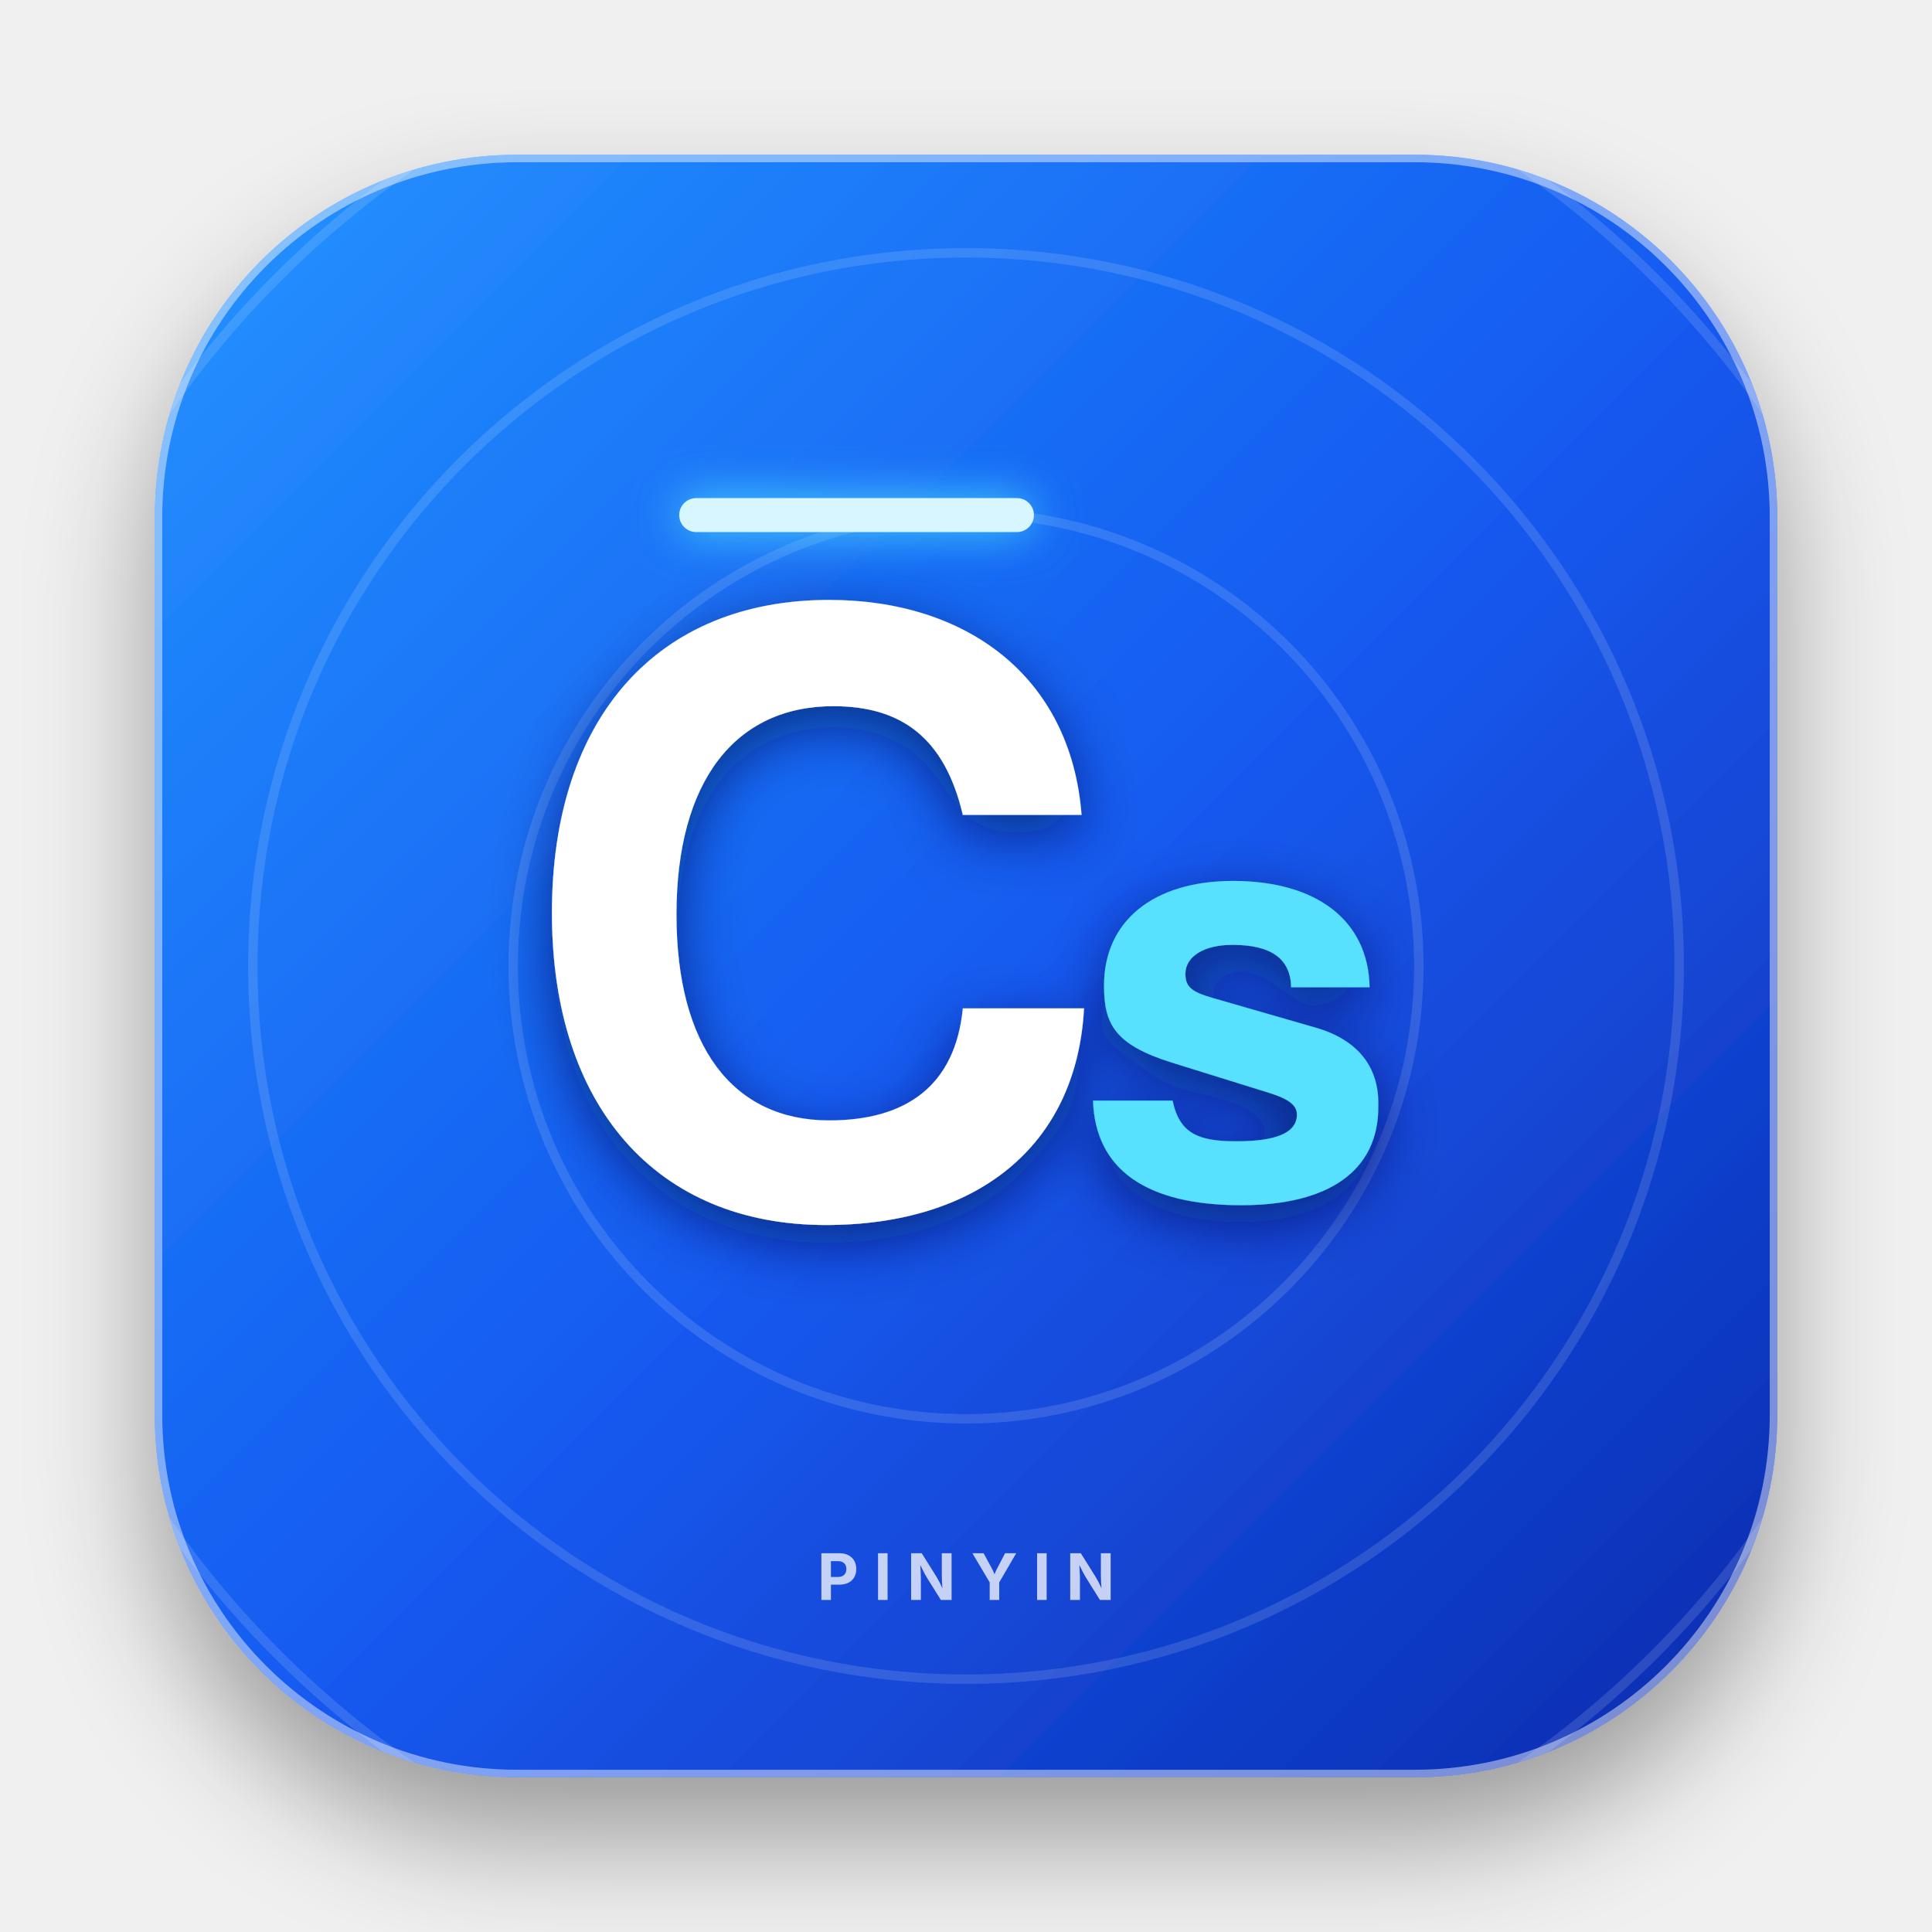
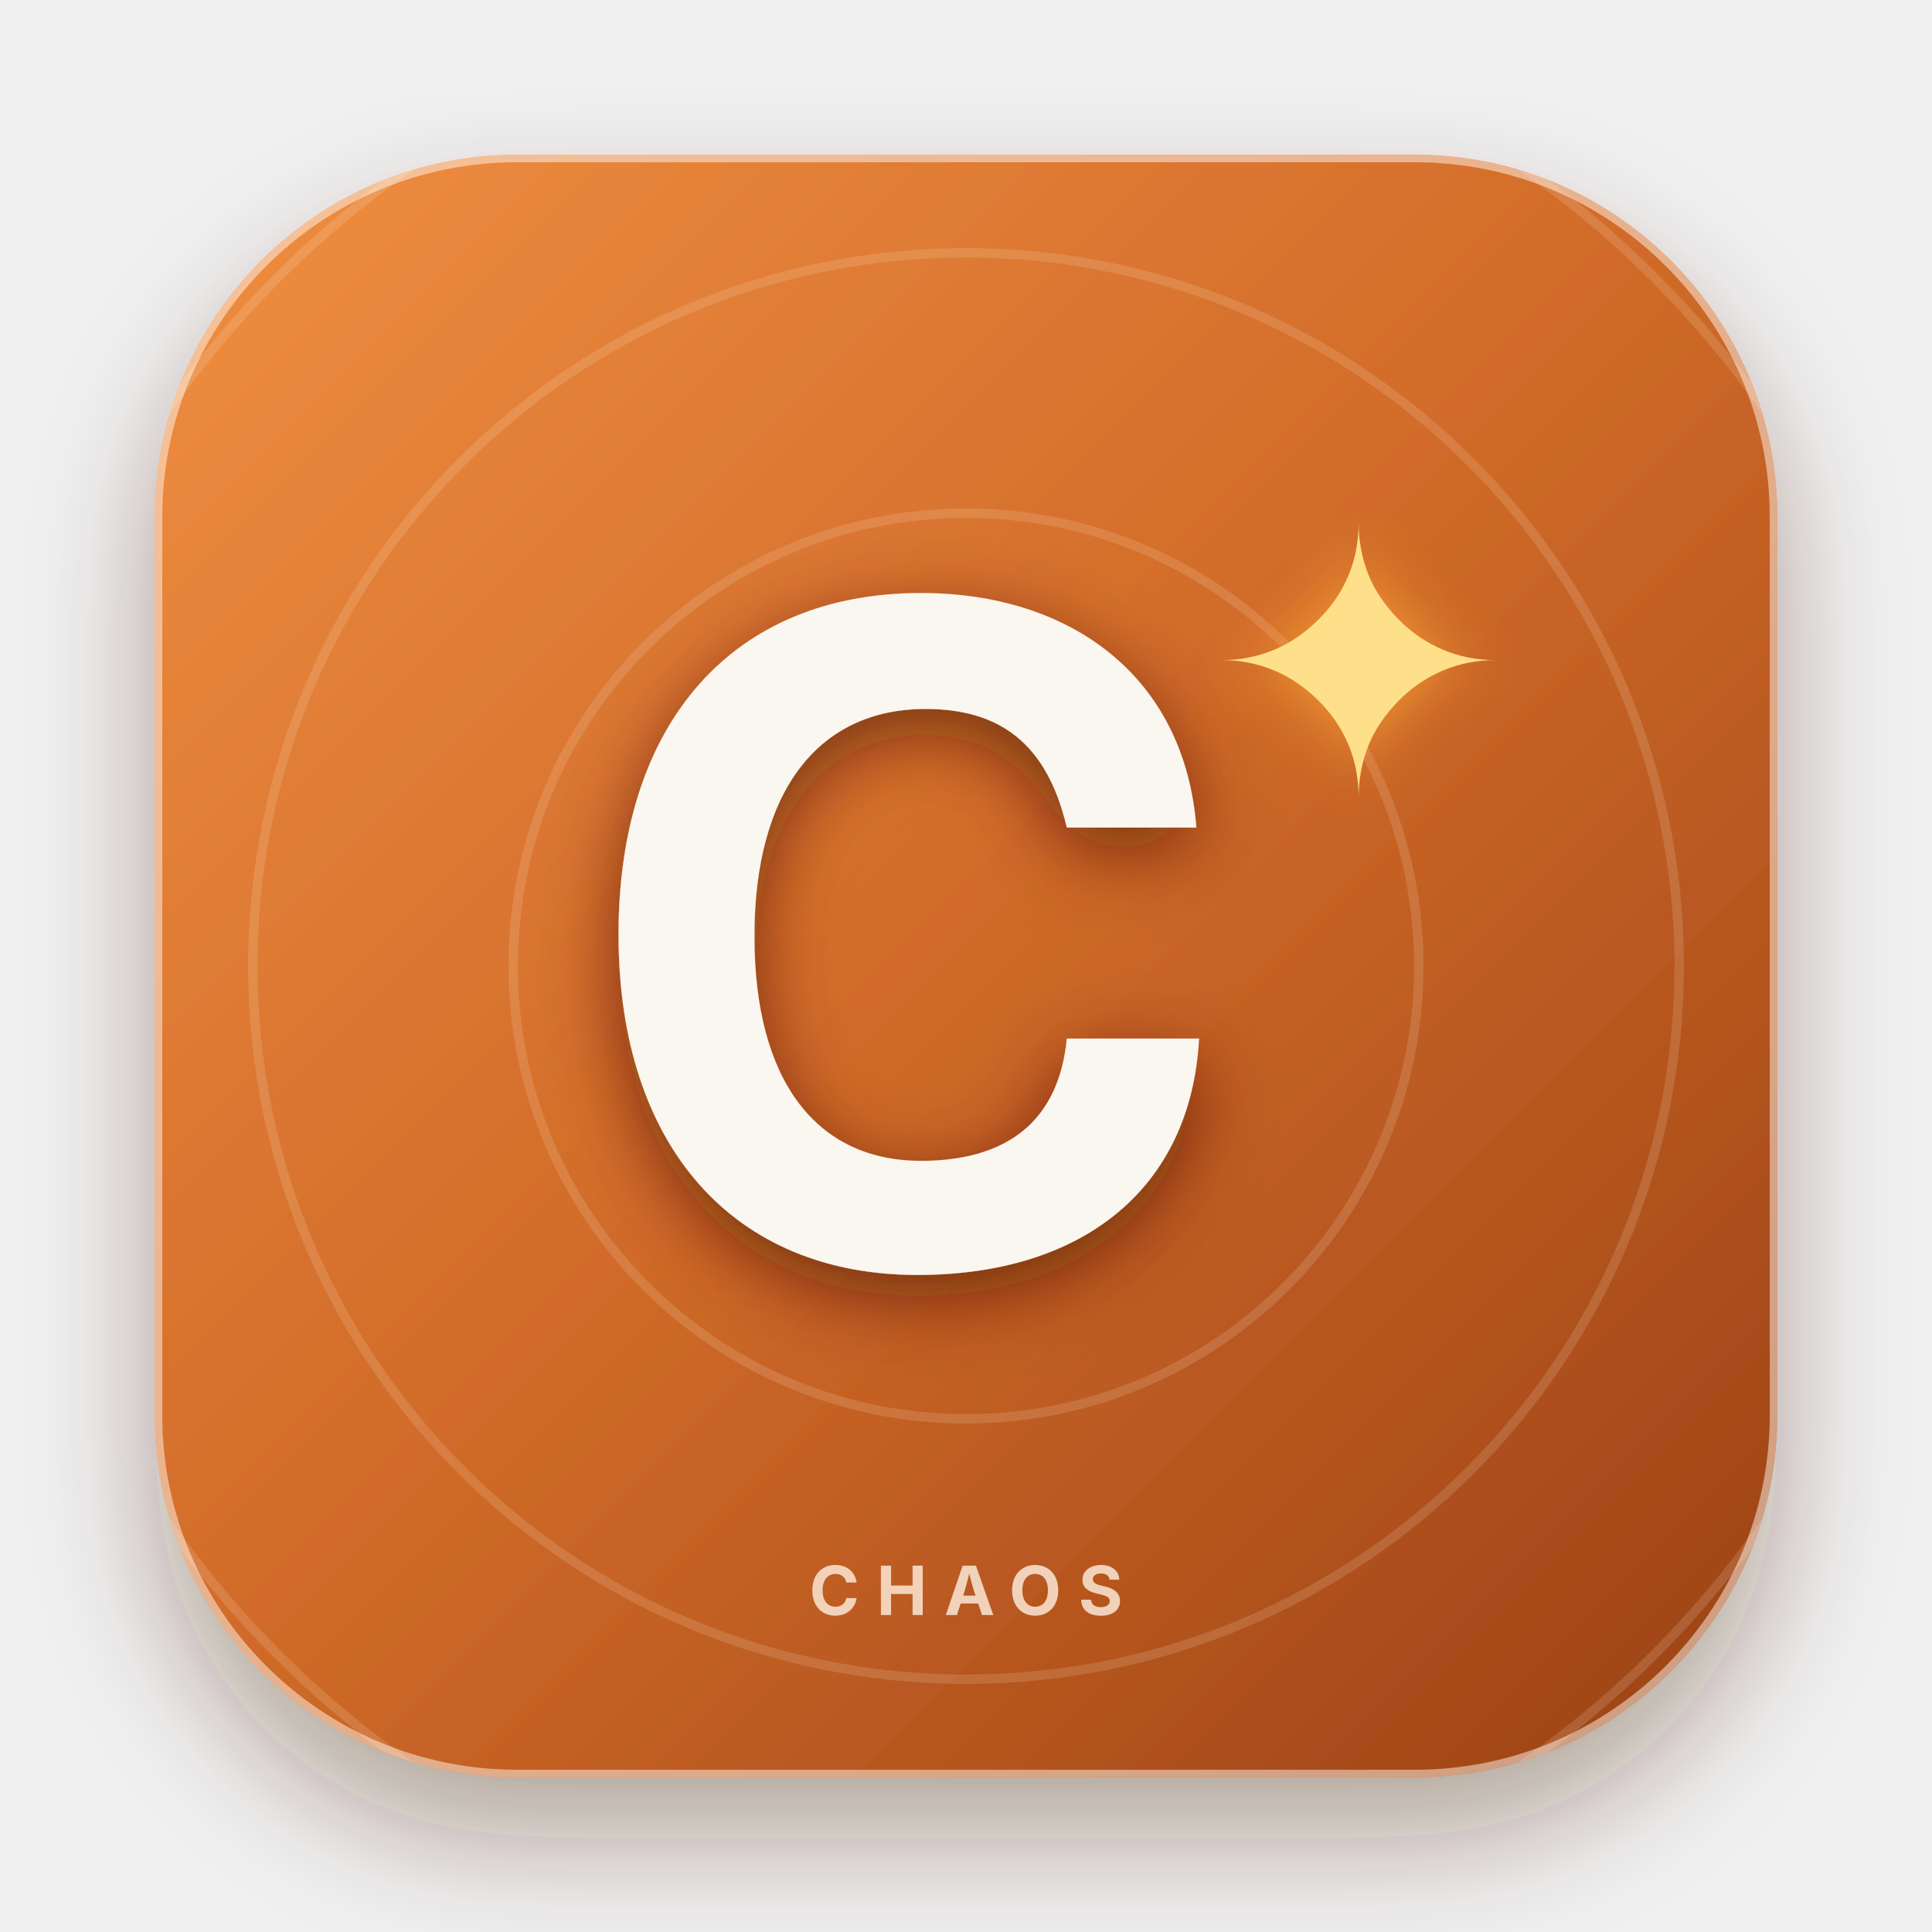
<svg xmlns="http://www.w3.org/2000/svg" width="512" height="512" viewBox="0 0 512 512" fill="none">
  <defs>
-     <linearGradient id="azureGrad" x1="41" y1="41" x2="471" y2="471" gradientUnits="userSpaceOnUse">
-       <stop offset="0%" stop-color="#2494FF" />
-       <stop offset="52%" stop-color="#145AF0" />
-       <stop offset="100%" stop-color="#0F2AAD" />
+     <linearGradient id="terracottaGrad" x1="41" y1="41" x2="471" y2="471" gradientUnits="userSpaceOnUse">
+       <stop offset="0%" stop-color="#F08F42" />
+       <stop offset="48%" stop-color="#D16B29" />
+       <stop offset="100%" stop-color="#994014" />
    </linearGradient>
    <filter id="shadow" x="0" y="8" width="512" height="512" filterUnits="userSpaceOnUse" color-interpolation-filters="sRGB">
-       <feDropShadow dx="0" dy="16" stdDeviation="16" flood-color="#000000" flood-opacity="0.36" />
+       <feDropShadow dx="0" dy="16" stdDeviation="16" flood-color="#401808" flood-opacity="0.35" />
    </filter>
-     <filter id="toneGlow" x="120" y="90" width="200" height="80" filterUnits="userSpaceOnUse" color-interpolation-filters="sRGB">
-       <feDropShadow dx="0" dy="0" stdDeviation="6" flood-color="#4DE2FF" flood-opacity="0.9" />
+     <filter id="starGlow" x="280" y="100" width="160" height="160" filterUnits="userSpaceOnUse" color-interpolation-filters="sRGB">
+       <feDropShadow dx="0" dy="0" stdDeviation="8" flood-color="#FFA838" flood-opacity="0.8" />
    </filter>
-     <filter id="glyphShadow" x="100" y="100" width="350" height="300" filterUnits="userSpaceOnUse" color-interpolation-filters="sRGB">
-       <feDropShadow dx="0" dy="5" stdDeviation="8" flood-color="#051052" flood-opacity="0.65" />
+     <filter id="glyphShadow" x="80" y="80" width="360" height="360" filterUnits="userSpaceOnUse" color-interpolation-filters="sRGB">
+       <feDropShadow dx="0" dy="6" stdDeviation="10" flood-color="#4A1806" flood-opacity="0.65" />
    </filter>
    <clipPath id="squircleClip">
      <rect x="41" y="41" width="430" height="430" rx="96" ry="96" />
    </clipPath>
  </defs>
-   <rect x="41" y="41" width="430" height="430" rx="96" ry="96" fill="url(#azureGrad)" filter="url(#shadow)" />
+   <rect x="41" y="41" width="430" height="430" rx="96" ry="96" fill="url(#terracottaGrad)" filter="url(#shadow)" />
  <g clip-path="url(#squircleClip)">
-     <circle cx="256" cy="256" r="120" stroke="#FFFFFF" stroke-opacity="0.13" stroke-width="2.5" fill="none" />
-     <circle cx="256" cy="256" r="189" stroke="#FFFFFF" stroke-opacity="0.13" stroke-width="2.5" fill="none" />
-     <circle cx="256" cy="256" r="258" stroke="#FFFFFF" stroke-opacity="0.13" stroke-width="2.5" fill="none" />
-     <rect x="42" y="42" width="428" height="428" rx="95" ry="95" stroke="#FFFFFF" stroke-opacity="0.45" stroke-width="2" fill="none" />
-   </g>
-   <g filter="url(#toneGlow)">
-     <rect x="180" y="132" width="94" height="9" rx="4.5" ry="4.5" fill="#D8F6FF" />
+     <circle cx="256" cy="256" r="120" stroke="#FFF0E0" stroke-opacity="0.15" stroke-width="2.5" fill="none" />
+     <circle cx="256" cy="256" r="189" stroke="#FFF0E0" stroke-opacity="0.15" stroke-width="2.5" fill="none" />
+     <circle cx="256" cy="256" r="258" stroke="#FFF0E0" stroke-opacity="0.15" stroke-width="2.5" fill="none" />
+     <rect x="42" y="42" width="428" height="428" rx="95" ry="95" stroke="#FFF8F0" stroke-opacity="0.50" stroke-width="2" fill="none" />
  </g>
  <g filter="url(#glyphShadow)">
-     <text x="216" y="322" text-anchor="middle" font-family="'Avenir Next', 'Helvetica Neue', system-ui, sans-serif" font-size="220" font-weight="900" fill="#FFFFFF">C</text>
-     <text x="328" y="318" text-anchor="middle" font-family="'Avenir Next', 'Helvetica Neue', system-ui, sans-serif" font-size="154" font-weight="bold" fill="#59E0FF">s</text>
+     <text x="240" y="335" text-anchor="middle" font-family="'Avenir Next', 'Helvetica Neue', system-ui, sans-serif" font-size="240" font-weight="900" fill="#FAF6F0">C</text>
  </g>
-   <text x="256" y="424" text-anchor="middle" font-family="'SF Pro Text', 'Avenir Next', system-ui, sans-serif" font-size="17" font-weight="bold" letter-spacing="4" fill="#FFFFFF" fill-opacity="0.75">PINYIN</text>
+   <g filter="url(#starGlow)">
+     <text x="360" y="210" text-anchor="middle" font-family="system-ui, sans-serif" font-size="96" font-weight="bold" fill="#FFE08A">✦</text>
+   </g>
+   <text x="256" y="428" text-anchor="middle" font-family="'SF Pro Text', 'Avenir Next', system-ui, sans-serif" font-size="18" font-weight="bold" letter-spacing="4.5" fill="#FFF0E0" fill-opacity="0.80">CHAOS</text>
</svg>
